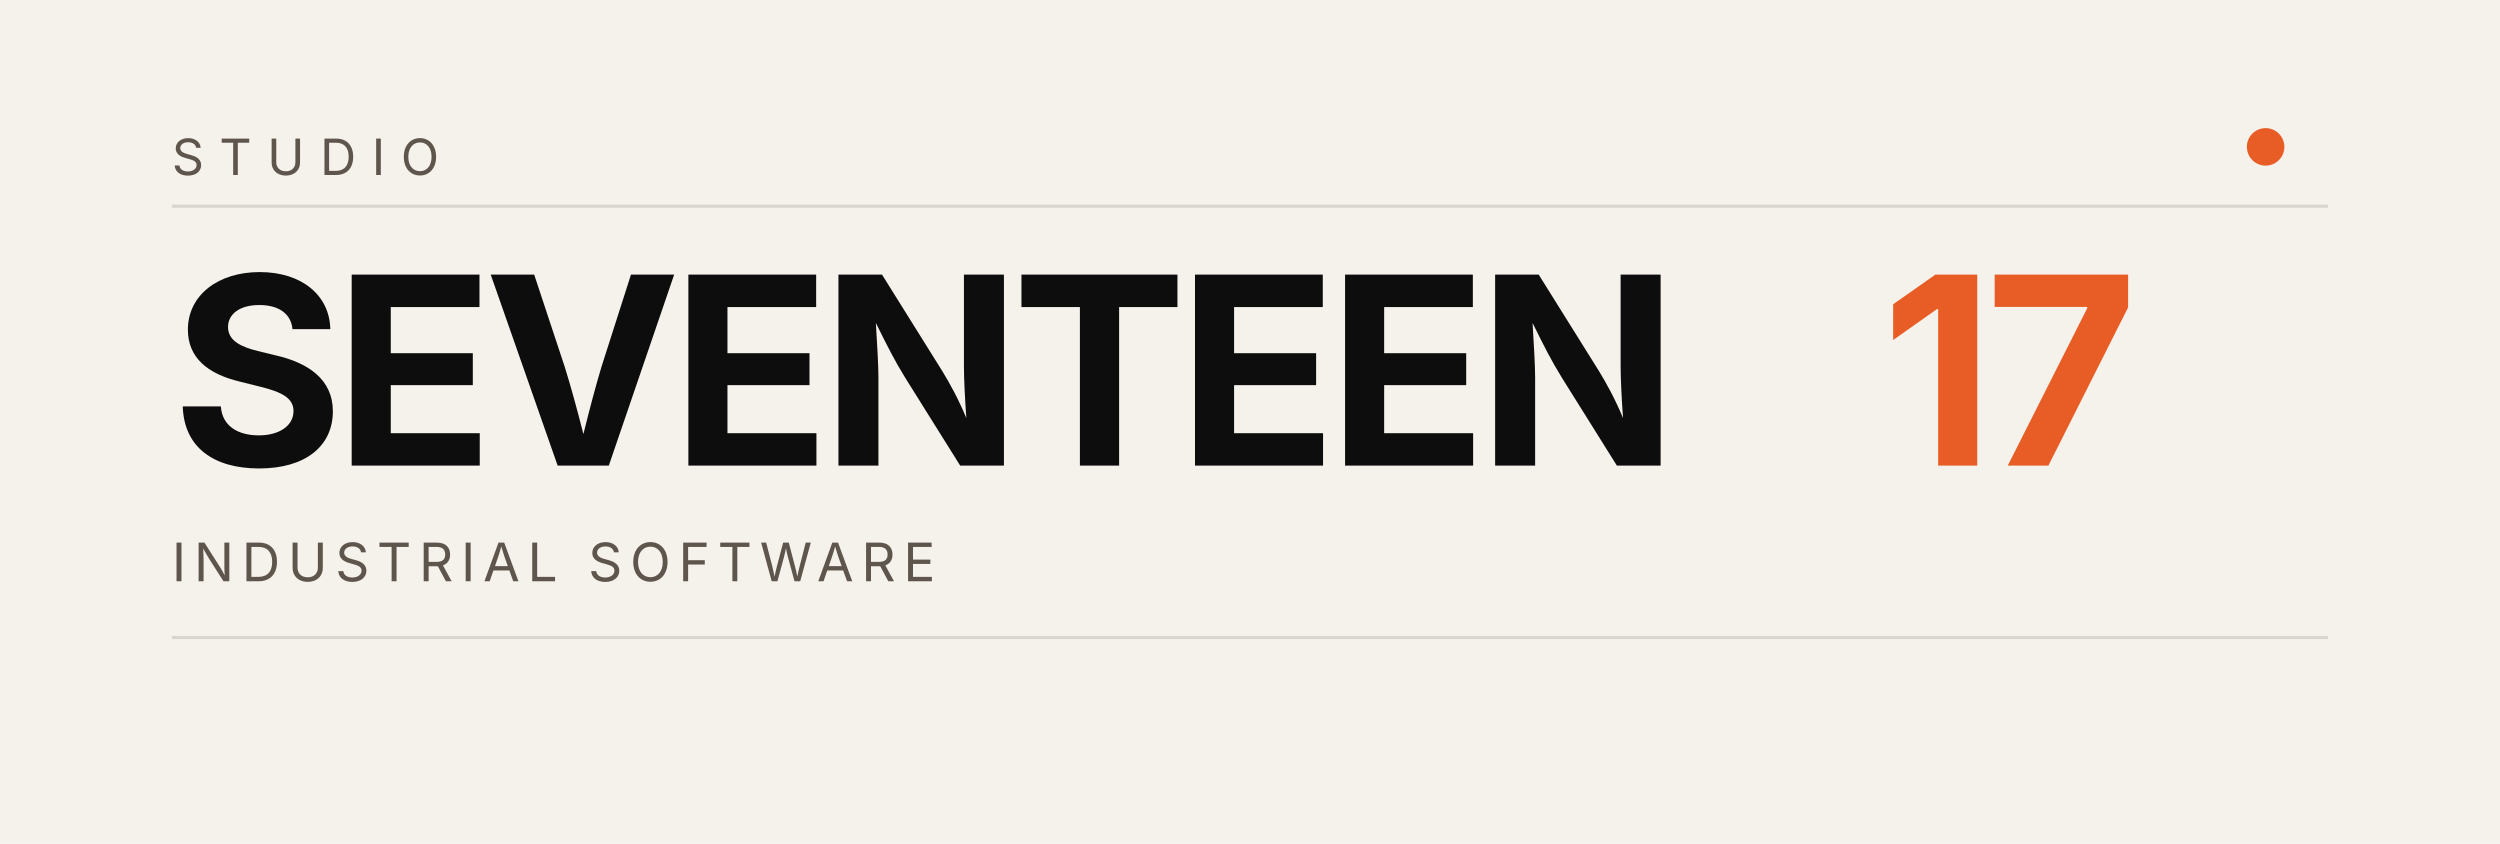
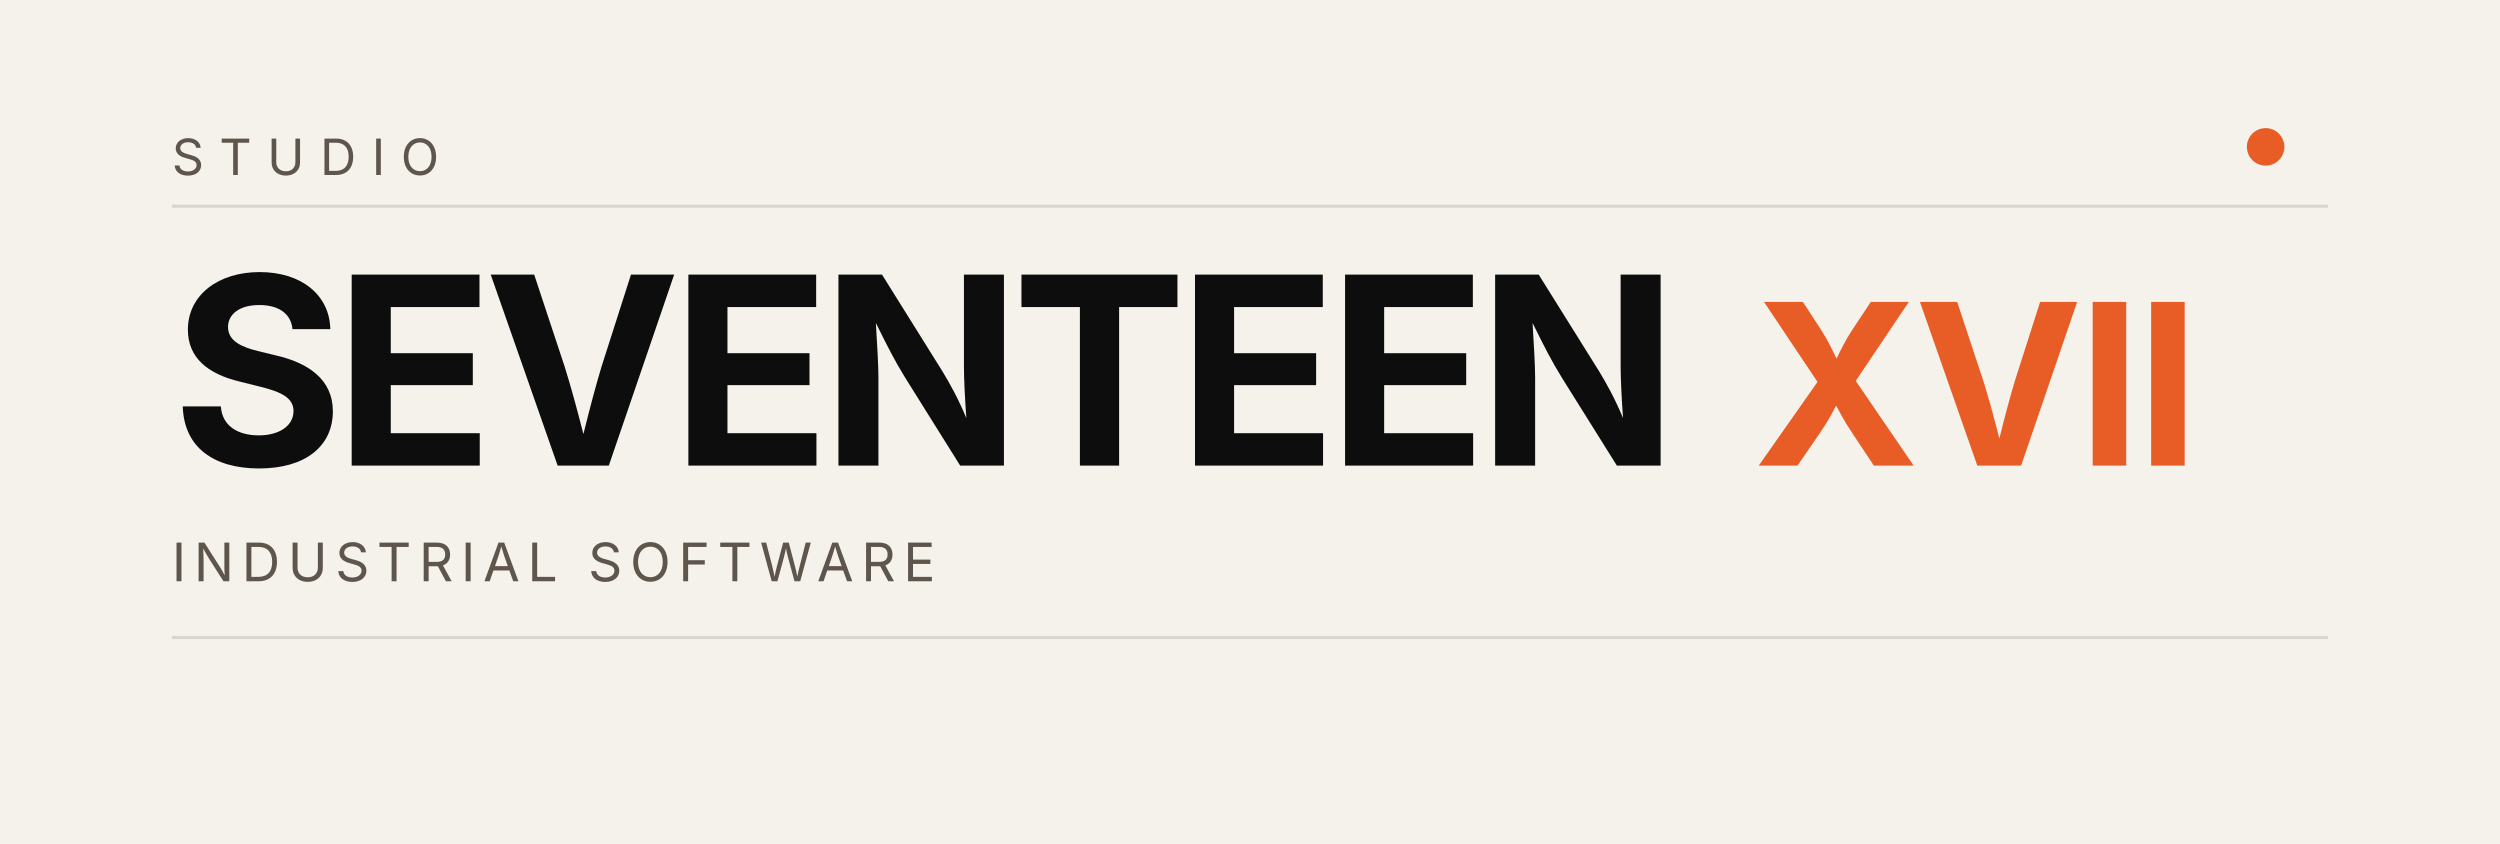
<svg xmlns="http://www.w3.org/2000/svg" width="1600" height="540" viewBox="0 0 1600 540" fill="none">
  <rect width="1600" height="540" fill="#F5F1EB" />
  <line x1="110" y1="132" x2="1490" y2="132" stroke="rgba(13,13,13,0.12)" stroke-width="2" />
  <line x1="110" y1="408" x2="1490" y2="408" stroke="rgba(13,13,13,0.12)" stroke-width="2" />
  <text x="110" y="112" fill="#5E554D" font-family="'Inter', sans-serif" font-size="32" letter-spacing="10">STUDIO</text>
  <text x="110" y="298" fill="#0D0D0D" font-family="'Space Grotesk', 'Inter', sans-serif" font-size="168" font-weight="700" letter-spacing="-6">SEVENTEEN</text>
-   <text x="1204" y="298" fill="#E85D26" font-family="'Space Grotesk', 'Inter', sans-serif" font-size="168" font-weight="700" letter-spacing="-6">17</text>
+   <text x="1122" y="298" fill="#E85D26" font-family="'Space Grotesk', 'Inter', sans-serif" font-size="144" font-weight="700" letter-spacing="-3">XVII</text>
  <text x="110" y="372" fill="#5E554D" font-family="'Inter', sans-serif" font-size="34" letter-spacing="5">INDUSTRIAL SOFTWARE</text>
  <circle cx="1450" cy="94" r="12" fill="#E85D26" />
</svg>
